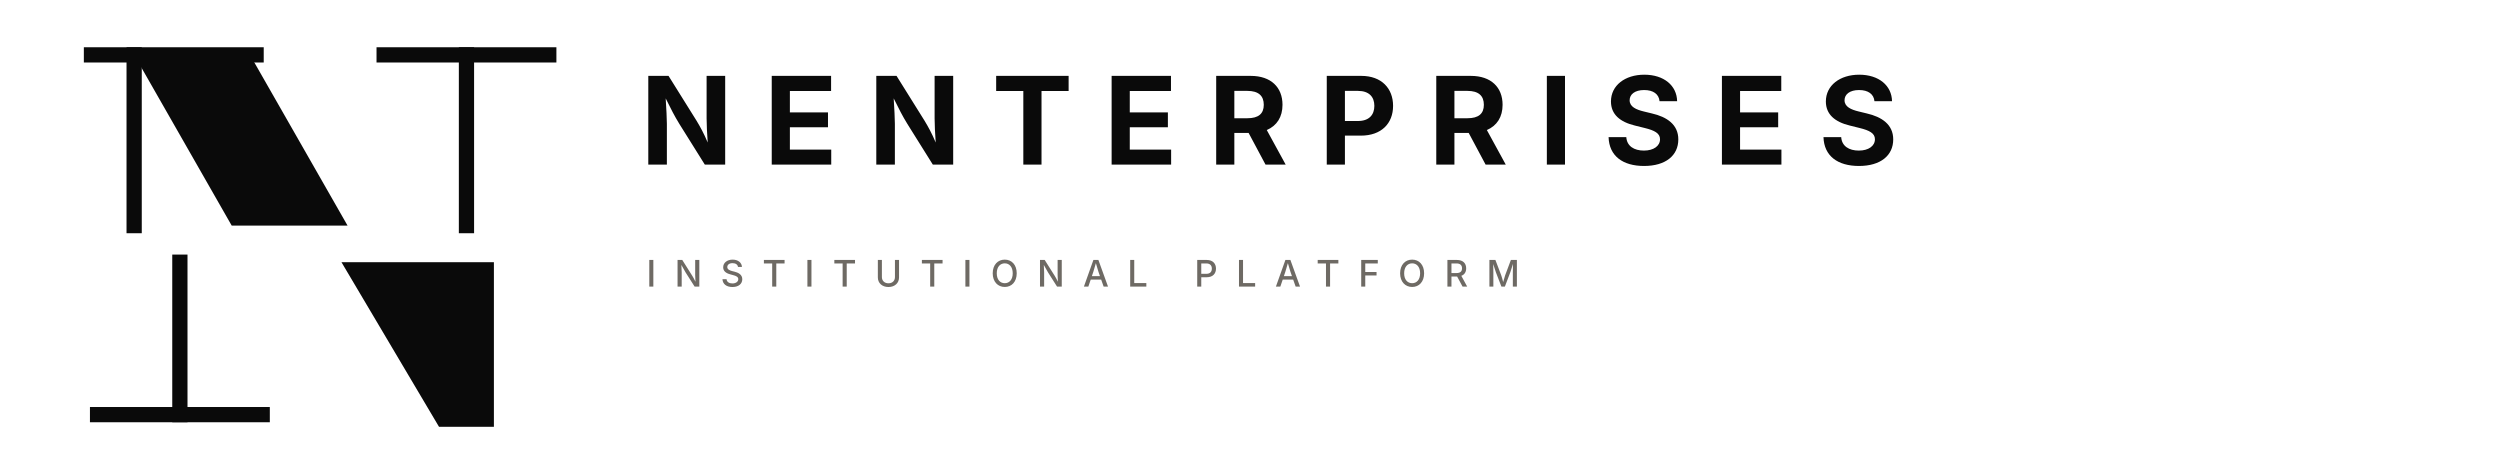
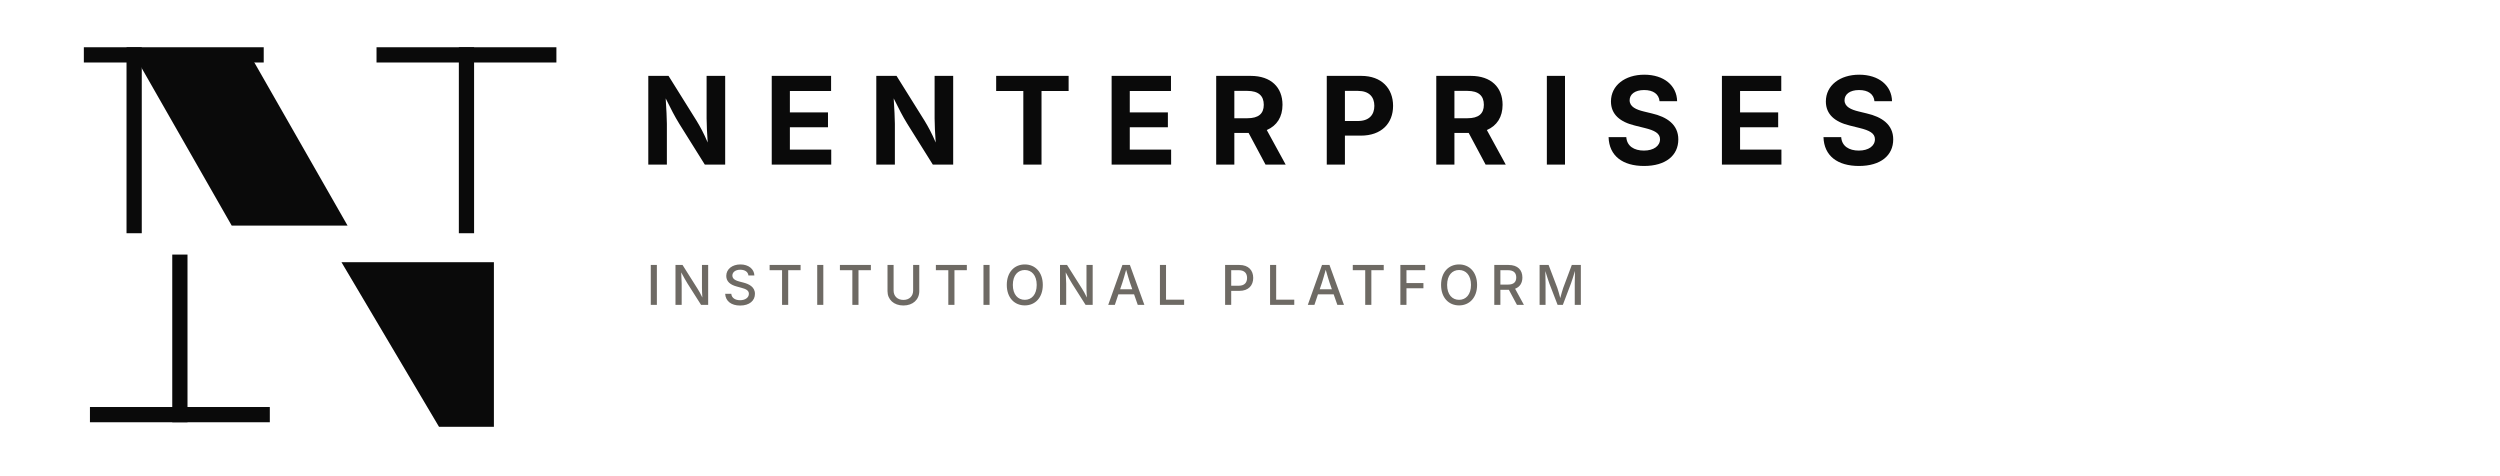
<svg xmlns="http://www.w3.org/2000/svg" viewBox="0 0 820 156" fill="none">
  <g transform="translate(12 10)">
    <path d="M18 8H72" stroke="#0A0A0A" stroke-width="5" stroke-linecap="square" />
    <path d="M32 8V64" stroke="#0A0A0A" stroke-width="5" stroke-linecap="square" />
    <path d="M114 8H168" stroke="#0A0A0A" stroke-width="5" stroke-linecap="square" />
    <path d="M141 8V64" stroke="#0A0A0A" stroke-width="5" stroke-linecap="square" />
    <path d="M20 126H74" stroke="#0A0A0A" stroke-width="5" stroke-linecap="square" />
    <path d="M47 76V126" stroke="#0A0A0A" stroke-width="5" stroke-linecap="square" />
    <path d="M32 8H70L102 64H64L32 8Z" fill="#0A0A0A" />
    <path d="M100 76H150V130H132L100 76Z" fill="#0A0A0A" />
  </g>
  <text x="210" y="54" fill="#0A0A0A" font-family="Inter, Arial, sans-serif" font-size="40" font-weight="700" letter-spacing="10" textLength="360" lengthAdjust="spacingAndGlyphs">
    NENTERPRISES
  </text>
-   <text x="212" y="94" fill="#6E6A64" font-family="Inter, Arial, sans-serif" font-size="12" font-weight="500" letter-spacing="6" textLength="214" lengthAdjust="spacingAndGlyphs">
+   <text x="212" y="100" fill="#6E6A64" font-family="Inter, Arial, sans-serif" font-size="18" font-weight="500" letter-spacing="3.2" textLength="290" lengthAdjust="spacingAndGlyphs">
    INSTITUTIONAL PLATFORM
  </text>
</svg>
